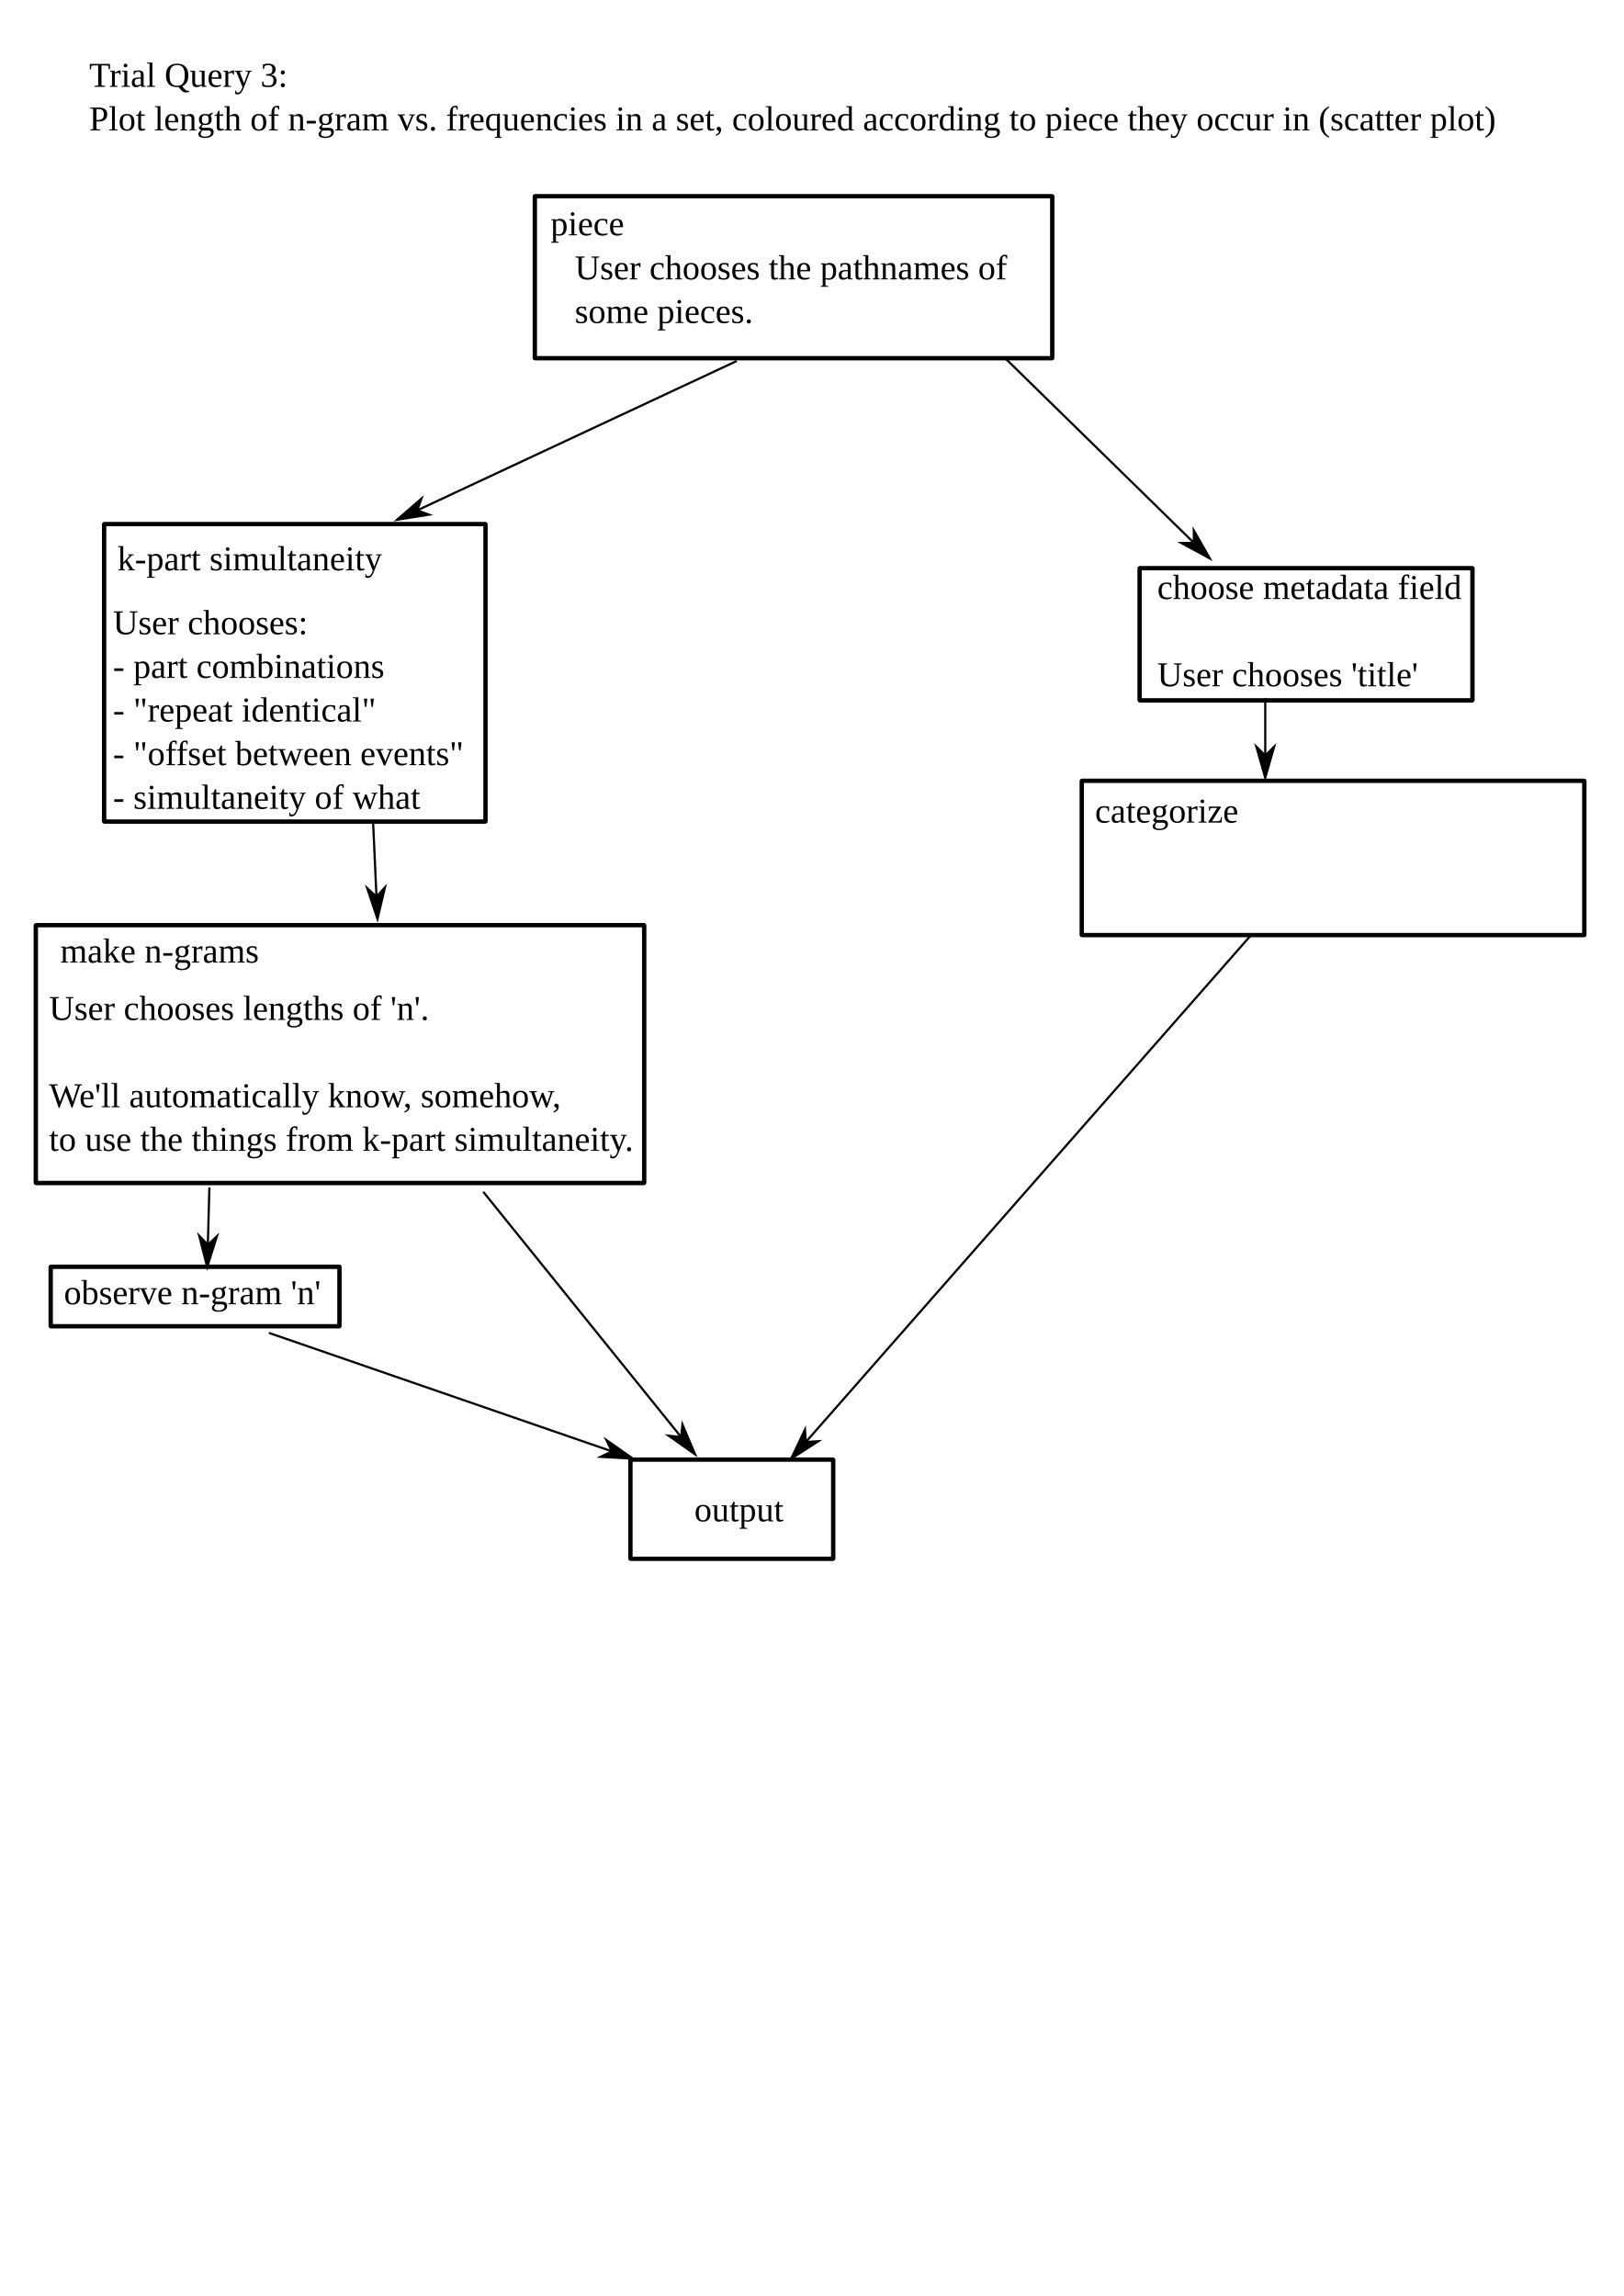
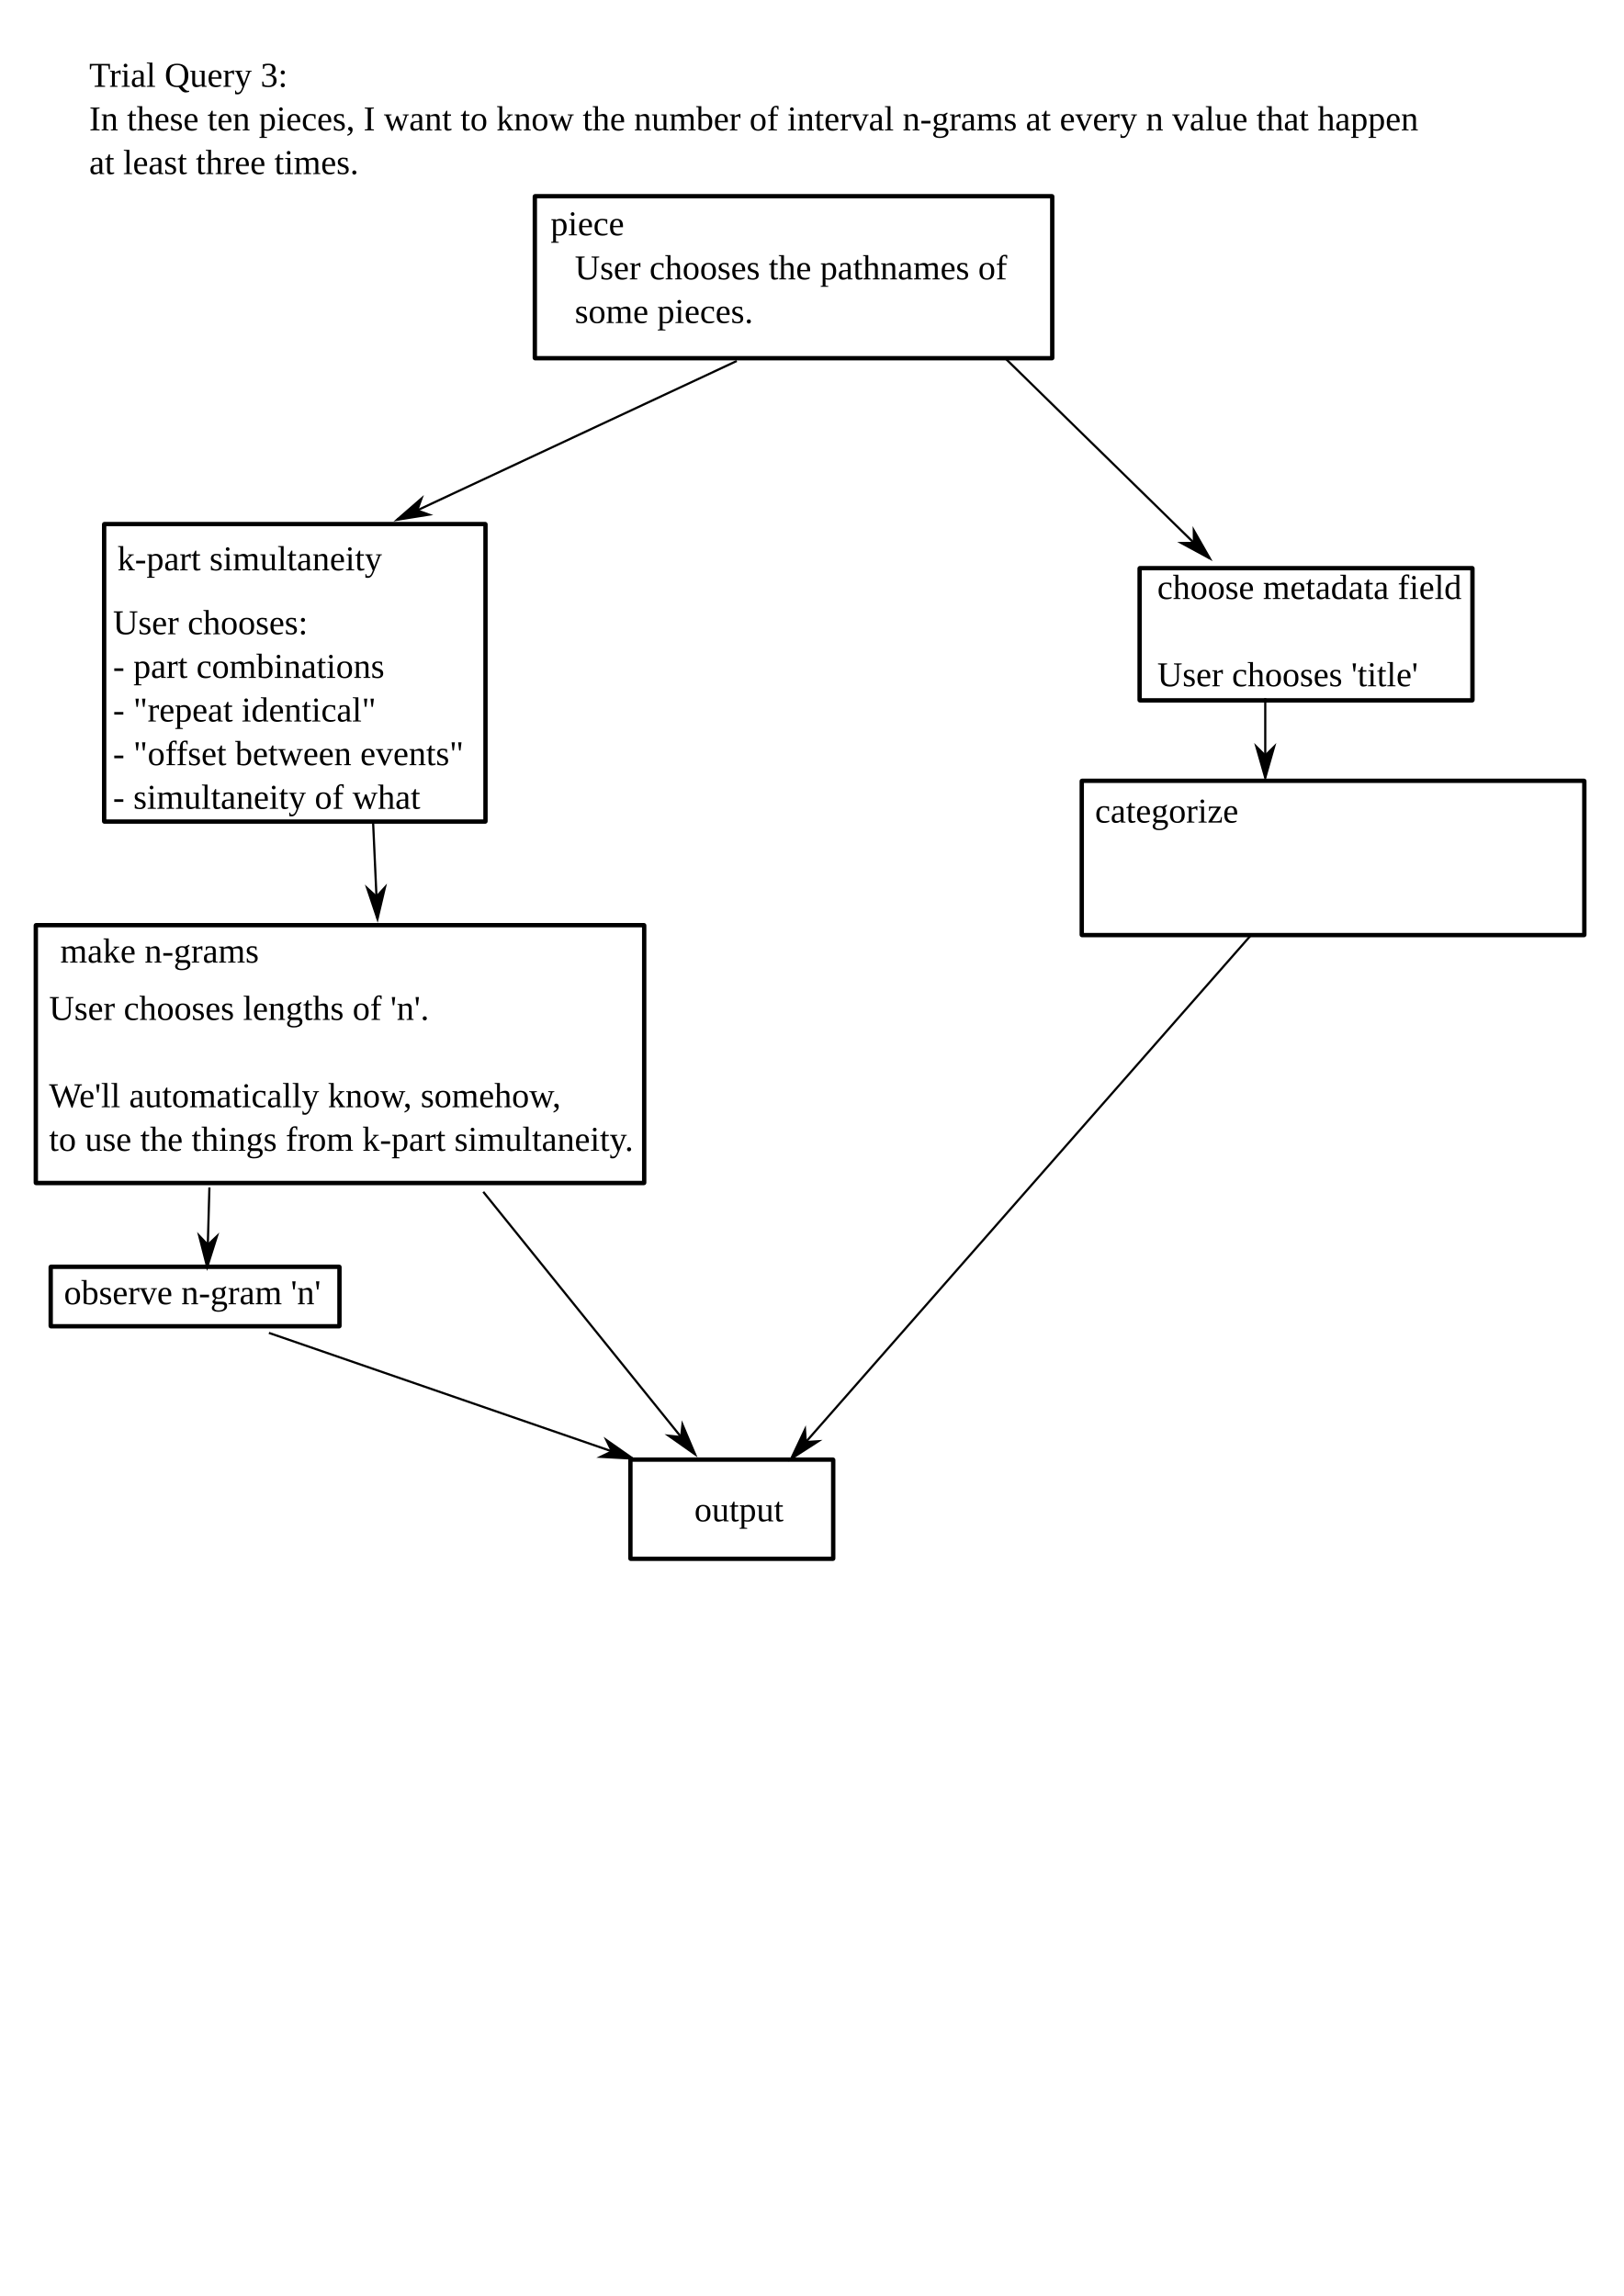
<svg xmlns="http://www.w3.org/2000/svg" width="744.094" height="1052.362" id="svg2" version="1.1">
  <defs id="defs4">
    <marker orient="auto" refY="0" refX="0" id="Arrow1Lend" style="overflow:visible">
      <path id="path3959" d="M 0,0 5,-5 -12.5,0 5,5 0,0 z" style="fill-rule:evenodd;stroke:#000000;stroke-width:1pt" transform="matrix(-0.8,0,0,-0.8,-10,0)" />
    </marker>
    <marker orient="auto" refY="0" refX="0" id="marker3072" style="overflow:visible">
      <path id="path3074" d="M 0,0 5,-5 -12.5,0 5,5 0,0 z" style="fill-rule:evenodd;stroke:#000000;stroke-width:1pt" transform="matrix(-0.8,0,0,-0.8,-10,0)" />
    </marker>
    <marker orient="auto" refY="0" refX="0" id="Arrow1Lend-6" style="overflow:visible">
      <path id="path3959-2" d="M 0,0 5,-5 -12.5,0 5,5 0,0 z" style="fill-rule:evenodd;stroke:#000000;stroke-width:1pt" transform="matrix(-0.8,0,0,-0.8,-10,0)" />
    </marker>
    <marker orient="auto" refY="0" refX="0" id="marker3099" style="overflow:visible">
      <path id="path3101" d="M 0,0 5,-5 -12.5,0 5,5 0,0 z" style="fill-rule:evenodd;stroke:#000000;stroke-width:1pt" transform="matrix(-0.8,0,0,-0.8,-10,0)" />
    </marker>
    <marker orient="auto" refY="0" refX="0" id="marker3103" style="overflow:visible">
      <path id="path3105" d="M 0,0 5,-5 -12.5,0 5,5 0,0 z" style="fill-rule:evenodd;stroke:#000000;stroke-width:1pt" transform="matrix(-0.8,0,0,-0.8,-10,0)" />
    </marker>
  </defs>
  <g id="layer1">
    <text xml:space="preserve" style="font-size:16px;font-style:normal;font-variant:normal;font-weight:normal;font-stretch:normal;line-height:125%;letter-spacing:0px;word-spacing:0px;fill:#000000;fill-opacity:1;stroke:none;font-family:Liberation Serif;-inkscape-font-specification:Liberation Serif" x="40.867" y="39.78" id="text2985">
      <tspan id="tspan2987" x="40.867" y="39.78">Trial Query 3:</tspan>
-       <tspan x="40.867" y="59.78" id="tspan2989">Plot length of n-gram vs. frequencies in a set, coloured according to piece they occur in (scatter plot)</tspan>
+       <tspan x="40.867" y="59.78" id="tspan2989">In these ten pieces, I want to know the number of interval n-grams at every n value that happen</tspan>
+       <tspan x="40.867" y="79.78" id="tspan3052">at least three times.</tspan>
    </text>
    <g id="g3139" transform="translate(-35.59747,6.042172)">
      <rect ry="0.135" y="83.892" x="280.693" height="74.256" width="237.118" id="rect2985" style="fill:none;stroke:#000000;stroke-width:2;stroke-miterlimit:4;stroke-opacity:1;stroke-dasharray:none;stroke-dashoffset:0" />
      <text id="text2987" y="101.809" x="287.893" style="font-size:16px;font-style:normal;font-variant:normal;font-weight:normal;font-stretch:normal;line-height:125%;letter-spacing:0px;word-spacing:0px;fill:#000000;fill-opacity:1;stroke:none;font-family:Liberation Serif;-inkscape-font-specification:Liberation Serif" xml:space="preserve">
        <tspan y="101.809" x="287.893" id="tspan2989-7">piece</tspan>
      </text>
      <text id="text3029" y="122.012" x="299.005" style="font-size:16px;font-style:normal;font-variant:normal;font-weight:normal;font-stretch:normal;line-height:125%;letter-spacing:0px;word-spacing:0px;fill:#000000;fill-opacity:1;stroke:none;font-family:Liberation Serif;-inkscape-font-specification:Liberation Serif" xml:space="preserve">
        <tspan id="tspan3033" y="122.012" x="299.005">User chooses the pathnames of </tspan>
        <tspan y="142.012" x="299.005" id="tspan5019">some pieces.</tspan>
      </text>
    </g>
    <g id="g3129" transform="translate(45.20687,181.3224)">
      <rect ry="0.135" y="176.56" x="450.528" height="70.711" width="230.315" id="rect2999" style="fill:none;stroke:#000000;stroke-width:2;stroke-miterlimit:4;stroke-opacity:1;stroke-dasharray:none;stroke-dashoffset:0" />
      <text id="text3001" y="195.712" x="456.589" style="font-size:16px;font-style:normal;font-variant:normal;font-weight:normal;font-stretch:normal;line-height:125%;letter-spacing:0px;word-spacing:0px;fill:#000000;fill-opacity:1;stroke:none;font-family:Liberation Serif;-inkscape-font-specification:Liberation Serif" xml:space="preserve">
        <tspan y="195.712" x="456.589" id="tspan3003">categorize</tspan>
      </text>
      <flowRoot transform="translate(-22.22336,-19.1929)" style="font-size:16px;font-style:normal;font-variant:normal;font-weight:normal;font-stretch:normal;line-height:125%;letter-spacing:0px;word-spacing:0px;fill:#000000;fill-opacity:1;stroke:none;font-family:Liberation Serif;-inkscape-font-specification:Liberation Serif" id="flowRoot3039" xml:space="preserve">
        <flowRegion id="flowRegion3041">
          <rect y="243.23" x="479.822" height="146.472" width="332.34" id="rect3043" />
        </flowRegion>
        <flowPara id="flowPara3047">Automatic category for each title.</flowPara>
      </flowRoot>
    </g>
    <path style="fill:none;stroke:#000000;stroke-width:1px;stroke-linecap:butt;stroke-linejoin:miter;stroke-opacity:1;marker-end:url(#Arrow1Lend)" d="m 460.38,163.933 93.944,91.924" id="path3151" />
    <g id="g3119" transform="translate(-8.841369,58.58885)">
      <rect ry="0.135" y="181.611" x="56.569" height="136.371" width="174.756" id="rect3005" style="fill:none;stroke:#000000;stroke-width:2;stroke-miterlimit:4;stroke-opacity:1;stroke-dasharray:none;stroke-dashoffset:0" />
      <text id="text3007" y="202.824" x="62.629" style="font-size:16px;font-style:normal;font-variant:normal;font-weight:normal;font-stretch:normal;line-height:125%;letter-spacing:0px;word-spacing:0px;fill:#000000;fill-opacity:1;stroke:none;font-family:Liberation Serif;-inkscape-font-specification:Liberation Serif" xml:space="preserve">
        <tspan y="202.824" x="62.629" id="tspan3009">k-part simultaneity</tspan>
      </text>
      <text id="text3049" y="232.118" x="60.609" style="font-size:16px;font-style:normal;font-variant:normal;font-weight:normal;font-stretch:normal;line-height:125%;letter-spacing:0px;word-spacing:0px;fill:#000000;fill-opacity:1;stroke:none;font-family:Liberation Serif;-inkscape-font-specification:Liberation Serif" xml:space="preserve">
        <tspan y="232.118" x="60.609" id="tspan3051">User chooses:</tspan>
        <tspan id="tspan3053" y="252.118" x="60.609">- part combinations</tspan>
        <tspan id="tspan3055" y="272.118" x="60.609">- "repeat identical"</tspan>
        <tspan id="tspan3057" y="292.118" x="60.609">- "offset between events"</tspan>
        <tspan y="312.118" x="60.609" id="tspan5852">- simultaneity of what</tspan>
      </text>
    </g>
    <g id="g3109" transform="translate(-53.28808,72.73098)">
      <rect ry="0.135" y="351.316" x="69.701" height="118.188" width="278.802" id="rect3011" style="fill:none;stroke:#000000;stroke-width:2;stroke-miterlimit:4;stroke-opacity:1;stroke-dasharray:none;stroke-dashoffset:0" />
      <text id="text3013" y="368.489" x="80.873" style="font-size:16px;font-style:normal;font-variant:normal;font-weight:normal;font-stretch:normal;line-height:125%;letter-spacing:0px;word-spacing:0px;fill:#000000;fill-opacity:1;stroke:none;font-family:Liberation Serif;-inkscape-font-specification:Liberation Serif" xml:space="preserve">
        <tspan y="368.489" x="80.873" id="tspan3015">make n-grams</tspan>
      </text>
      <text id="text3059" y="394.753" x="75.761" style="font-size:16px;font-style:normal;font-variant:normal;font-weight:normal;font-stretch:normal;line-height:125%;letter-spacing:0px;word-spacing:0px;fill:#000000;fill-opacity:1;stroke:none;font-family:Liberation Serif;-inkscape-font-specification:Liberation Serif" xml:space="preserve">
        <tspan y="394.753" x="75.761" id="tspan3061">User chooses lengths of 'n'.</tspan>
        <tspan id="tspan3063" y="414.753" x="75.761" />
        <tspan id="tspan3065" y="434.753" x="75.761">We'll automatically know, somehow,</tspan>
        <tspan id="tspan3067" y="454.753" x="75.761">to use the things from k-part simultaneity.</tspan>
      </text>
    </g>
    <path style="fill:none;stroke:#000000;stroke-width:1px;stroke-linecap:butt;stroke-linejoin:miter;stroke-opacity:1;marker-end:url(#Arrow1Lend)" d="M 337.641,165.448 182.077,238.179" id="path3147" />
    <path style="fill:none;stroke:#000000;stroke-width:1px;stroke-linecap:butt;stroke-linejoin:miter;stroke-opacity:1;marker-end:url(#Arrow1Lend)" d="m 170.966,376.57 2.02,44.447" id="path3149" />
    <path style="fill:none;stroke:#000000;stroke-width:1px;stroke-linecap:butt;stroke-linejoin:miter;stroke-opacity:1;marker-end:url(#Arrow1Lend)" d="m 221.473,546.276 96.975,120.208" id="path3155" />
    <g id="g3118" transform="translate(39.39595,-8.08122)">
      <text id="text3108" y="282.626" x="490.934" style="font-size:16px;font-style:normal;font-variant:normal;font-weight:normal;font-stretch:normal;line-height:125%;letter-spacing:0px;word-spacing:0px;fill:#000000;fill-opacity:1;stroke:none;font-family:Liberation Serif;-inkscape-font-specification:Liberation Serif" xml:space="preserve">
        <tspan y="282.626" x="490.934" id="tspan3110">choose metadata field</tspan>
        <tspan id="tspan3112" y="302.626" x="490.934" />
        <tspan id="tspan3114" y="322.626" x="490.934">User chooses 'title'</tspan>
      </text>
      <rect ry="0.135" y="268.484" x="482.853" height="60.609" width="152.533" id="rect3116" style="fill:none;stroke:#000000;stroke-width:2;stroke-miterlimit:4;stroke-opacity:1;stroke-dasharray:none;stroke-dashoffset:0" />
    </g>
    <path style="fill:none;stroke:#000000;stroke-width:1px;stroke-linecap:butt;stroke-linejoin:miter;stroke-opacity:1;marker-end:url(#marker3103)" d="m 579.828,320.002 0,36.365" id="path3125" />
    <g id="g4140" transform="translate(-18.18275,-2.020305)">
      <text id="text4134" y="599.814" x="47.477" style="font-size:16px;font-style:normal;font-variant:normal;font-weight:normal;font-stretch:normal;line-height:125%;letter-spacing:0px;word-spacing:0px;fill:#000000;fill-opacity:1;stroke:none;font-family:Liberation Serif;-inkscape-font-specification:Liberation Serif" xml:space="preserve">
        <tspan y="599.814" x="47.477" id="tspan4136">observe n-gram 'n'</tspan>
      </text>
      <rect ry="0.135" y="582.641" x="41.416" height="27.274" width="132.33" id="rect4138" style="fill:none;stroke:#000000;stroke-width:2;stroke-miterlimit:4;stroke-opacity:1;stroke-dasharray:none;stroke-dashoffset:0" />
    </g>
    <path style="fill:none;stroke:#000000;stroke-width:1px;stroke-linecap:butt;stroke-linejoin:miter;stroke-opacity:1;marker-end:url(#marker3103)" d="m 95.964,544.255 -1.01,36.365" id="path4145" />
    <g id="g3092" transform="translate(31.31473,-66.16496)">
      <rect ry="0.135" y="735.174" x="257.589" height="45.457" width="92.934" id="rect3023" style="fill:none;stroke:#000000;stroke-width:2;stroke-miterlimit:4;stroke-opacity:1;stroke-dasharray:none;stroke-dashoffset:0" />
      <text id="text3025" y="763.459" x="286.883" style="font-size:16px;font-style:normal;font-variant:normal;font-weight:normal;font-stretch:normal;line-height:125%;letter-spacing:0px;word-spacing:0px;fill:#000000;fill-opacity:1;stroke:none;font-family:Liberation Serif;-inkscape-font-specification:Liberation Serif" xml:space="preserve">
        <tspan y="763.459" x="286.883" id="tspan3027">output</tspan>
      </text>
    </g>
    <path style="fill:none;stroke:#000000;stroke-width:1px;stroke-linecap:butt;stroke-linejoin:miter;stroke-opacity:1;marker-end:url(#marker3103)" d="m 123.239,610.926 166.675,57.579" id="path4350" />
    <path style="fill:none;stroke:#000000;stroke-width:1px;stroke-linecap:butt;stroke-linejoin:miter;stroke-opacity:1;marker-start:none;marker-end:url(#marker3103)" d="M 573.767,428.088 362.645,668.504" id="path4352" />
  </g>
</svg>
